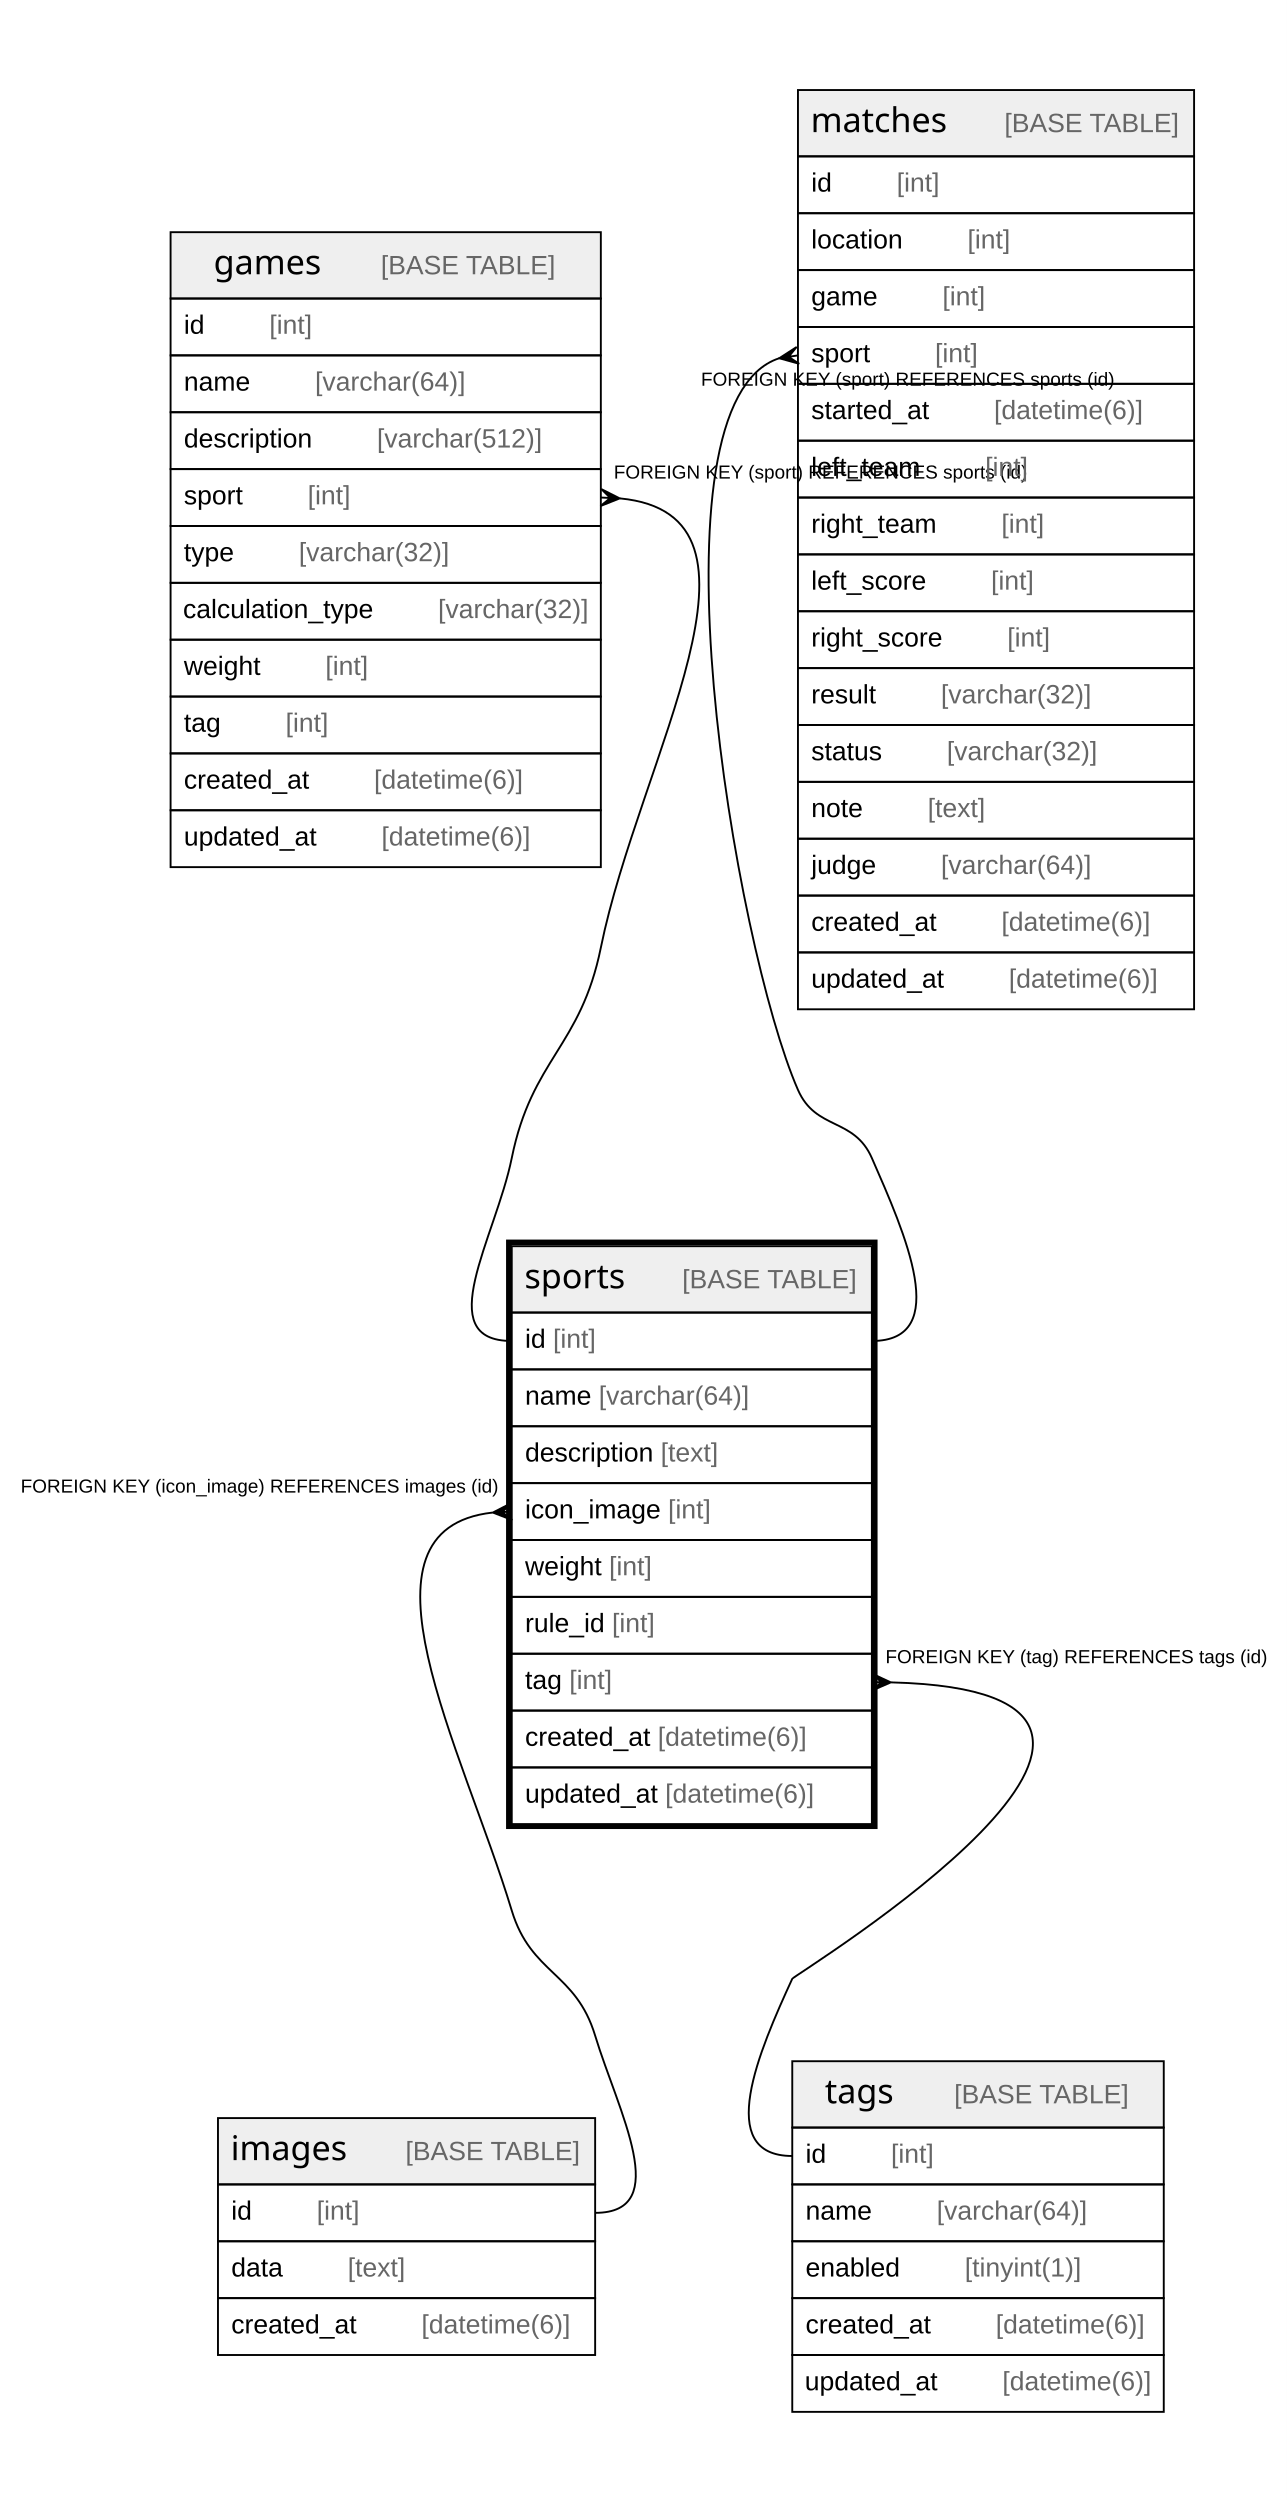
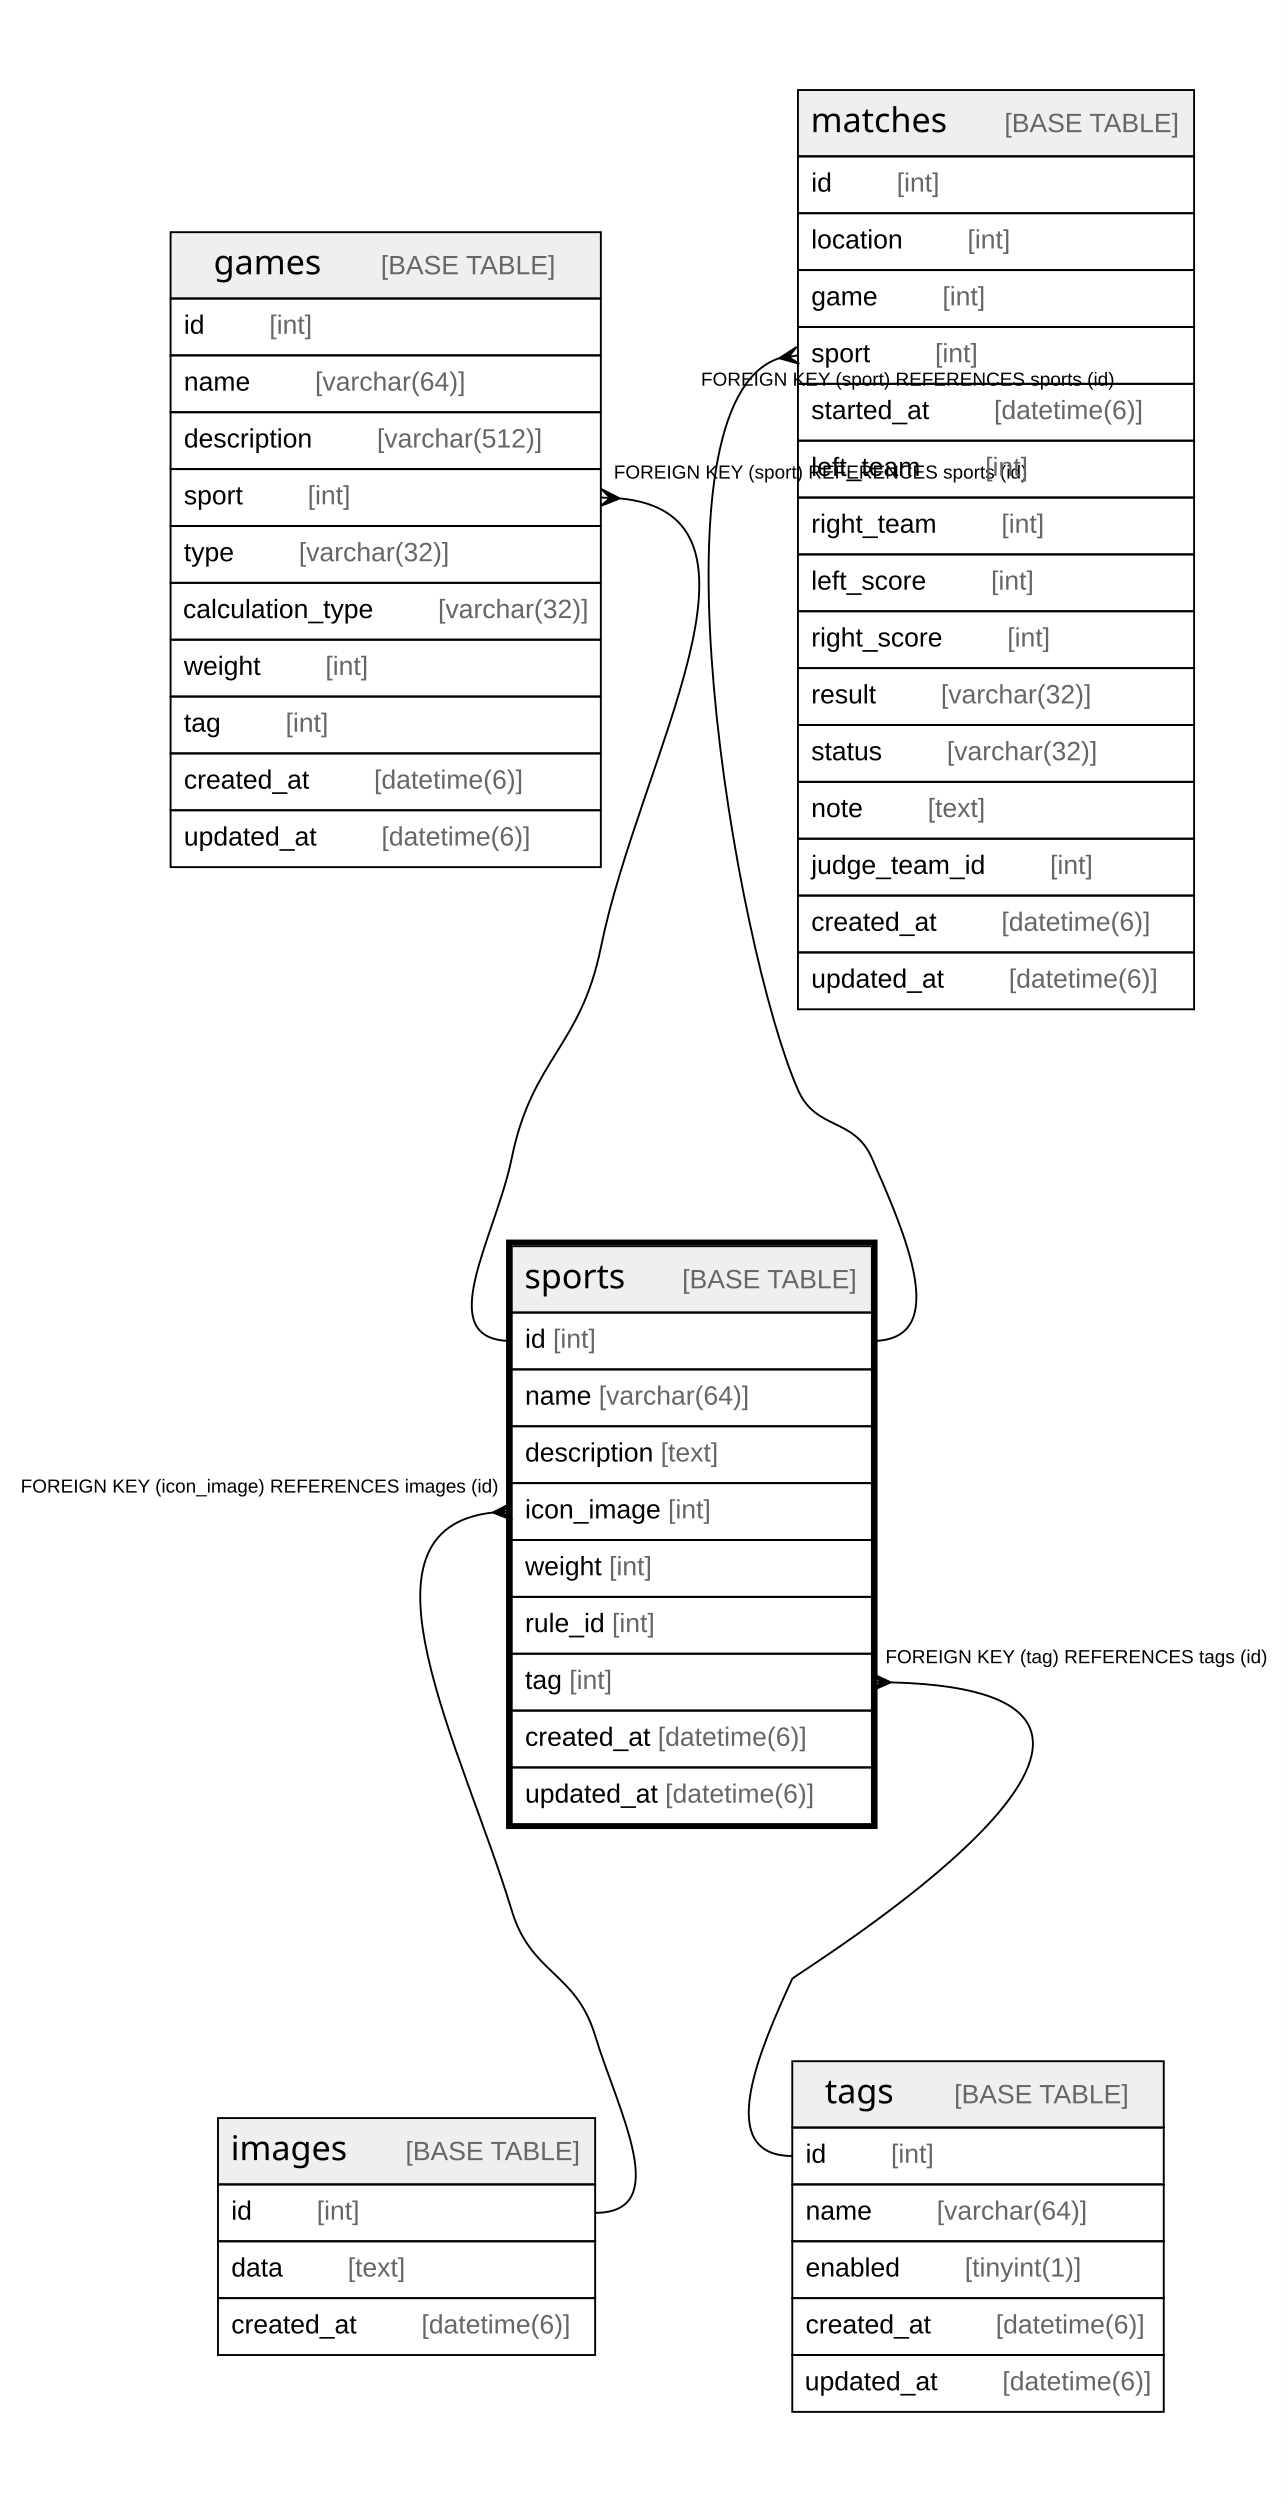
<svg xmlns="http://www.w3.org/2000/svg" width="679pt" height="1319pt" viewBox="0.00 0.00 679.00 1319.00">
  <g id="graph0" class="graph" transform="scale(1 1) rotate(0) translate(4 1315)">
    <polygon fill="#ffffff" stroke="transparent" points="-4,4 -4,-1315 675,-1315 675,4 -4,4" />
    <g id="node1" class="node">
      <polygon fill="#efefef" stroke="transparent" points="266,-622.5 266,-657.5 456,-657.5 456,-622.5 266,-622.5" />
      <polygon fill="none" stroke="#000000" points="266,-622.5 266,-657.5 456,-657.5 456,-622.5 266,-622.5" />
      <text text-anchor="start" x="272.713" y="-635.3" font-family="Arial Bold" font-size="18.00" fill="#000000">sports</text>
      <text text-anchor="start" x="321.719" y="-635.3" font-family="Arial" font-size="14.00" fill="#000000">    </text>
      <text text-anchor="start" x="355.924" y="-635.3" font-family="Arial" font-size="14.00" fill="#666666">[BASE TABLE]</text>
      <polygon fill="none" stroke="#000000" points="266,-592.5 266,-622.5 456,-622.5 456,-592.5 266,-592.5" />
      <text text-anchor="start" x="273" y="-603.9" font-family="Arial" font-size="14.00" fill="#000000">id </text>
      <text text-anchor="start" x="287.78" y="-603.9" font-family="Arial" font-size="14.00" fill="#666666">[int]</text>
      <polygon fill="none" stroke="#000000" points="266,-562.5 266,-592.5 456,-592.5 456,-562.5 266,-562.5" />
      <text text-anchor="start" x="273" y="-573.9" font-family="Arial" font-size="14.00" fill="#000000">name </text>
      <text text-anchor="start" x="311.899" y="-573.9" font-family="Arial" font-size="14.00" fill="#666666">[varchar(64)]</text>
      <polygon fill="none" stroke="#000000" points="266,-532.5 266,-562.5 456,-562.5 456,-532.5 266,-532.5" />
      <text text-anchor="start" x="273" y="-543.9" font-family="Arial" font-size="14.00" fill="#000000">description </text>
      <text text-anchor="start" x="344.568" y="-543.9" font-family="Arial" font-size="14.00" fill="#666666">[text]</text>
      <polygon fill="none" stroke="#000000" points="266,-502.5 266,-532.5 456,-532.5 456,-502.5 266,-502.5" />
      <text text-anchor="start" x="273" y="-513.9" font-family="Arial" font-size="14.00" fill="#000000">icon_image </text>
      <text text-anchor="start" x="348.46" y="-513.9" font-family="Arial" font-size="14.00" fill="#666666">[int]</text>
      <polygon fill="none" stroke="#000000" points="266,-472.5 266,-502.5 456,-502.5 456,-472.5 266,-472.5" />
      <text text-anchor="start" x="273" y="-483.9" font-family="Arial" font-size="14.00" fill="#000000">weight </text>
      <text text-anchor="start" x="317.342" y="-483.9" font-family="Arial" font-size="14.00" fill="#666666">[int]</text>
      <polygon fill="none" stroke="#000000" points="266,-442.5 266,-472.5 456,-472.5 456,-442.5 266,-442.5" />
      <text text-anchor="start" x="273" y="-453.9" font-family="Arial" font-size="14.00" fill="#000000">rule_id </text>
      <text text-anchor="start" x="318.895" y="-453.9" font-family="Arial" font-size="14.00" fill="#666666">[int]</text>
      <polygon fill="none" stroke="#000000" points="266,-412.5 266,-442.5 456,-442.5 456,-412.5 266,-412.5" />
      <text text-anchor="start" x="273" y="-423.9" font-family="Arial" font-size="14.00" fill="#000000">tag </text>
      <text text-anchor="start" x="296.346" y="-423.9" font-family="Arial" font-size="14.00" fill="#666666">[int]</text>
      <polygon fill="none" stroke="#000000" points="266,-382.5 266,-412.5 456,-412.5 456,-382.5 266,-382.5" />
      <text text-anchor="start" x="273" y="-393.9" font-family="Arial" font-size="14.00" fill="#000000">created_at </text>
      <text text-anchor="start" x="343.028" y="-393.9" font-family="Arial" font-size="14.00" fill="#666666">[datetime(6)]</text>
      <polygon fill="none" stroke="#000000" points="266,-352.5 266,-382.5 456,-382.5 456,-352.5 266,-352.5" />
      <text text-anchor="start" x="273" y="-363.9" font-family="Arial" font-size="14.00" fill="#000000">updated_at </text>
      <text text-anchor="start" x="346.933" y="-363.9" font-family="Arial" font-size="14.00" fill="#666666">[datetime(6)]</text>
      <polygon fill="none" stroke="#000000" stroke-width="3" points="264.5,-351.5 264.5,-659.5 457.5,-659.5 457.5,-351.5 264.5,-351.5" />
    </g>
    <g id="node4" class="node">
      <polygon fill="#efefef" stroke="transparent" points="111,-162.5 111,-197.5 310,-197.5 310,-162.5 111,-162.5" />
      <polygon fill="none" stroke="#000000" points="111,-162.5 111,-197.5 310,-197.5 310,-162.5 111,-162.5" />
      <text text-anchor="start" x="117.713" y="-175.3" font-family="Arial Bold" font-size="18.00" fill="#000000">images</text>
      <text text-anchor="start" x="175.719" y="-175.3" font-family="Arial" font-size="14.00" fill="#000000">    </text>
      <text text-anchor="start" x="209.923" y="-175.3" font-family="Arial" font-size="14.00" fill="#666666">[BASE TABLE]</text>
      <polygon fill="none" stroke="#000000" points="111,-132.5 111,-162.5 310,-162.5 310,-132.5 111,-132.5" />
      <text text-anchor="start" x="118" y="-143.9" font-family="Arial" font-size="14.00" fill="#000000">id    </text>
      <text text-anchor="start" x="163.094" y="-143.9" font-family="Arial" font-size="14.00" fill="#666666">[int]</text>
      <polygon fill="none" stroke="#000000" points="111,-102.5 111,-132.5 310,-132.5 310,-102.5 111,-102.5" />
      <text text-anchor="start" x="118" y="-113.9" font-family="Arial" font-size="14.00" fill="#000000">data    </text>
      <text text-anchor="start" x="179.443" y="-113.9" font-family="Arial" font-size="14.00" fill="#666666">[text]</text>
      <polygon fill="none" stroke="#000000" points="111,-72.5 111,-102.5 310,-102.5 310,-72.5 111,-72.5" />
      <text text-anchor="start" x="118" y="-83.9" font-family="Arial" font-size="14.00" fill="#000000">created_at    </text>
      <text text-anchor="start" x="218.342" y="-83.9" font-family="Arial" font-size="14.00" fill="#666666">[datetime(6)]</text>
    </g>
    <g id="edge3" class="edge">
      <path fill="none" stroke="#000000" d="M255.757,-516.955C177.575,-508.098 239.948,-393.044 266,-307 276.216,-273.258 299.784,-274.742 310,-241 322.042,-201.227 351.556,-147.5 310,-147.5" />
      <polygon fill="#000000" stroke="#000000" points="256.014,-516.969 265.761,-521.994 261.007,-517.235 266,-517.5 266,-517.5 266,-517.5 261.007,-517.235 266.239,-513.006 256.014,-516.969 256.014,-516.969" />
      <text text-anchor="start" x="6.888" y="-527.5" font-family="Arial" font-size="10.00" fill="#000000">FOREIGN KEY (icon_image) REFERENCES images (id)</text>
    </g>
    <g id="node5" class="node">
      <polygon fill="#efefef" stroke="transparent" points="414,-192.5 414,-227.5 610,-227.5 610,-192.5 414,-192.5" />
      <polygon fill="none" stroke="#000000" points="414,-192.5 414,-227.5 610,-227.5 610,-192.5 414,-192.5" />
      <text text-anchor="start" x="431.209" y="-205.3" font-family="Arial Bold" font-size="18.00" fill="#000000">tags</text>
      <text text-anchor="start" x="465.223" y="-205.3" font-family="Arial" font-size="14.00" fill="#000000">    </text>
      <text text-anchor="start" x="499.428" y="-205.3" font-family="Arial" font-size="14.00" fill="#666666">[BASE TABLE]</text>
      <polygon fill="none" stroke="#000000" points="414,-162.5 414,-192.5 610,-192.5 610,-162.5 414,-162.5" />
      <text text-anchor="start" x="421" y="-173.9" font-family="Arial" font-size="14.00" fill="#000000">id    </text>
      <text text-anchor="start" x="466.094" y="-173.9" font-family="Arial" font-size="14.00" fill="#666666">[int]</text>
      <polygon fill="none" stroke="#000000" points="414,-132.5 414,-162.5 610,-162.5 610,-132.5 414,-132.5" />
      <text text-anchor="start" x="421" y="-143.9" font-family="Arial" font-size="14.00" fill="#000000">name    </text>
      <text text-anchor="start" x="490.213" y="-143.9" font-family="Arial" font-size="14.00" fill="#666666">[varchar(64)]</text>
      <polygon fill="none" stroke="#000000" points="414,-102.5 414,-132.5 610,-132.5 610,-102.5 414,-102.5" />
      <text text-anchor="start" x="421" y="-113.9" font-family="Arial" font-size="14.00" fill="#000000">enabled    </text>
      <text text-anchor="start" x="505.007" y="-113.9" font-family="Arial" font-size="14.00" fill="#666666">[tinyint(1)]</text>
      <polygon fill="none" stroke="#000000" points="414,-72.5 414,-102.5 610,-102.5 610,-72.5 414,-72.5" />
      <text text-anchor="start" x="421" y="-83.9" font-family="Arial" font-size="14.00" fill="#000000">created_at    </text>
      <text text-anchor="start" x="521.342" y="-83.9" font-family="Arial" font-size="14.00" fill="#666666">[datetime(6)]</text>
      <polygon fill="none" stroke="#000000" points="414,-42.5 414,-72.5 610,-72.5 610,-42.5 414,-42.5" />
      <text text-anchor="start" x="420.595" y="-53.9" font-family="Arial" font-size="14.00" fill="#000000">updated_at    </text>
      <text text-anchor="start" x="524.841" y="-53.9" font-family="Arial" font-size="14.00" fill="#666666">[datetime(6)]</text>
    </g>
    <g id="edge4" class="edge">
      <path fill="none" stroke="#000000" d="M466.214,-427.374C660.402,-422.418 414.99,-273.153 414,-271 396.636,-233.246 372.444,-177.5 414,-177.5" />
      <polygon fill="#000000" stroke="#000000" points="465.999,-427.376 455.944,-423 461,-427.438 456,-427.5 456,-427.5 456,-427.5 461,-427.438 456.056,-432 465.999,-427.376 465.999,-427.376" />
      <text text-anchor="start" x="463.163" y="-437.5" font-family="Arial" font-size="10.00" fill="#000000">FOREIGN KEY (tag) REFERENCES tags (id)</text>
    </g>
    <g id="node2" class="node">
      <polygon fill="#efefef" stroke="transparent" points="86,-1157.5 86,-1192.5 313,-1192.5 313,-1157.5 86,-1157.5" />
      <polygon fill="none" stroke="#000000" points="86,-1157.5 86,-1192.5 313,-1192.5 313,-1157.5 86,-1157.5" />
      <text text-anchor="start" x="108.711" y="-1170.3" font-family="Arial Bold" font-size="18.00" fill="#000000">games</text>
      <text text-anchor="start" x="162.721" y="-1170.3" font-family="Arial" font-size="14.00" fill="#000000">    </text>
      <text text-anchor="start" x="196.926" y="-1170.3" font-family="Arial" font-size="14.00" fill="#666666">[BASE TABLE]</text>
      <polygon fill="none" stroke="#000000" points="86,-1127.5 86,-1157.5 313,-1157.5 313,-1127.5 86,-1127.5" />
      <text text-anchor="start" x="93" y="-1138.9" font-family="Arial" font-size="14.00" fill="#000000">id    </text>
      <text text-anchor="start" x="138.094" y="-1138.9" font-family="Arial" font-size="14.00" fill="#666666">[int]</text>
      <polygon fill="none" stroke="#000000" points="86,-1097.5 86,-1127.5 313,-1127.5 313,-1097.5 86,-1097.5" />
      <text text-anchor="start" x="93" y="-1108.9" font-family="Arial" font-size="14.00" fill="#000000">name    </text>
      <text text-anchor="start" x="162.213" y="-1108.9" font-family="Arial" font-size="14.00" fill="#666666">[varchar(64)]</text>
      <polygon fill="none" stroke="#000000" points="86,-1067.5 86,-1097.5 313,-1097.5 313,-1067.5 86,-1067.5" />
      <text text-anchor="start" x="93" y="-1078.9" font-family="Arial" font-size="14.00" fill="#000000">description    </text>
      <text text-anchor="start" x="194.882" y="-1078.9" font-family="Arial" font-size="14.00" fill="#666666">[varchar(512)]</text>
      <polygon fill="none" stroke="#000000" points="86,-1037.5 86,-1067.5 313,-1067.5 313,-1037.5 86,-1037.5" />
      <text text-anchor="start" x="93" y="-1048.9" font-family="Arial" font-size="14.00" fill="#000000">sport    </text>
      <text text-anchor="start" x="158.321" y="-1048.9" font-family="Arial" font-size="14.00" fill="#666666">[int]</text>
      <polygon fill="none" stroke="#000000" points="86,-1007.5 86,-1037.5 313,-1037.5 313,-1007.5 86,-1007.5" />
      <text text-anchor="start" x="93" y="-1018.9" font-family="Arial" font-size="14.00" fill="#000000">type    </text>
      <text text-anchor="start" x="153.661" y="-1018.9" font-family="Arial" font-size="14.00" fill="#666666">[varchar(32)]</text>
      <polygon fill="none" stroke="#000000" points="86,-977.5 86,-1007.5 313,-1007.5 313,-977.5 86,-977.5" />
      <text text-anchor="start" x="92.548" y="-988.9" font-family="Arial" font-size="14.00" fill="#000000">calculation_type    </text>
      <text text-anchor="start" x="227.115" y="-988.9" font-family="Arial" font-size="14.00" fill="#666666">[varchar(32)]</text>
      <polygon fill="none" stroke="#000000" points="86,-947.5 86,-977.5 313,-977.5 313,-947.5 86,-947.5" />
      <text text-anchor="start" x="93" y="-958.9" font-family="Arial" font-size="14.00" fill="#000000">weight    </text>
      <text text-anchor="start" x="167.656" y="-958.9" font-family="Arial" font-size="14.00" fill="#666666">[int]</text>
      <polygon fill="none" stroke="#000000" points="86,-917.5 86,-947.5 313,-947.5 313,-917.5 86,-917.5" />
      <text text-anchor="start" x="93" y="-928.9" font-family="Arial" font-size="14.00" fill="#000000">tag    </text>
      <text text-anchor="start" x="146.661" y="-928.9" font-family="Arial" font-size="14.00" fill="#666666">[int]</text>
      <polygon fill="none" stroke="#000000" points="86,-887.5 86,-917.5 313,-917.5 313,-887.5 86,-887.5" />
      <text text-anchor="start" x="93" y="-898.9" font-family="Arial" font-size="14.00" fill="#000000">created_at    </text>
      <text text-anchor="start" x="193.342" y="-898.9" font-family="Arial" font-size="14.00" fill="#666666">[datetime(6)]</text>
      <polygon fill="none" stroke="#000000" points="86,-857.5 86,-887.5 313,-887.5 313,-857.5 86,-857.5" />
      <text text-anchor="start" x="93" y="-868.9" font-family="Arial" font-size="14.00" fill="#000000">updated_at    </text>
      <text text-anchor="start" x="197.247" y="-868.9" font-family="Arial" font-size="14.00" fill="#666666">[datetime(6)]</text>
    </g>
    <g id="edge1" class="edge">
      <path fill="none" stroke="#000000" d="M323.167,-1052.037C412.849,-1043.372 333.281,-914.91 313,-815 302.342,-762.497 276.658,-756.503 266,-704 257.468,-661.968 223.111,-607.5 266,-607.5" />
      <polygon fill="#000000" stroke="#000000" points="322.99,-1052.045 312.795,-1048.005 317.995,-1052.272 313,-1052.5 313,-1052.5 313,-1052.5 317.995,-1052.272 313.205,-1056.995 322.99,-1052.045 322.99,-1052.045" />
      <text text-anchor="start" x="319.834" y="-1062.5" font-family="Arial" font-size="10.00" fill="#000000">FOREIGN KEY (sport) REFERENCES sports (id)</text>
    </g>
    <g id="node3" class="node">
      <polygon fill="#efefef" stroke="transparent" points="417,-1232.5 417,-1267.5 626,-1267.5 626,-1232.5 417,-1232.5" />
      <polygon fill="none" stroke="#000000" points="417,-1232.5 417,-1267.5 626,-1267.5 626,-1232.5 417,-1232.5" />
      <text text-anchor="start" x="423.709" y="-1245.3" font-family="Arial Bold" font-size="18.00" fill="#000000">matches</text>
      <text text-anchor="start" x="491.723" y="-1245.3" font-family="Arial" font-size="14.00" fill="#000000">    </text>
      <text text-anchor="start" x="525.927" y="-1245.3" font-family="Arial" font-size="14.00" fill="#666666">[BASE TABLE]</text>
      <polygon fill="none" stroke="#000000" points="417,-1202.5 417,-1232.5 626,-1232.5 626,-1202.5 417,-1202.5" />
      <text text-anchor="start" x="424" y="-1213.9" font-family="Arial" font-size="14.00" fill="#000000">id    </text>
      <text text-anchor="start" x="469.094" y="-1213.9" font-family="Arial" font-size="14.00" fill="#666666">[int]</text>
      <polygon fill="none" stroke="#000000" points="417,-1172.5 417,-1202.5 626,-1202.5 626,-1172.5 417,-1172.5" />
      <text text-anchor="start" x="424" y="-1183.9" font-family="Arial" font-size="14.00" fill="#000000">location    </text>
      <text text-anchor="start" x="506.439" y="-1183.9" font-family="Arial" font-size="14.00" fill="#666666">[int]</text>
      <polygon fill="none" stroke="#000000" points="417,-1142.5 417,-1172.5 626,-1172.5 626,-1142.5 417,-1142.5" />
      <text text-anchor="start" x="424" y="-1153.9" font-family="Arial" font-size="14.00" fill="#000000">game    </text>
      <text text-anchor="start" x="493.213" y="-1153.9" font-family="Arial" font-size="14.00" fill="#666666">[int]</text>
      <polygon fill="none" stroke="#000000" points="417,-1112.5 417,-1142.5 626,-1142.5 626,-1112.5 417,-1112.5" />
      <text text-anchor="start" x="424" y="-1123.9" font-family="Arial" font-size="14.00" fill="#000000">sport    </text>
      <text text-anchor="start" x="489.321" y="-1123.9" font-family="Arial" font-size="14.00" fill="#666666">[int]</text>
      <polygon fill="none" stroke="#000000" points="417,-1082.5 417,-1112.5 626,-1112.5 626,-1082.5 417,-1082.5" />
      <text text-anchor="start" x="424" y="-1093.9" font-family="Arial" font-size="14.00" fill="#000000">started_at    </text>
      <text text-anchor="start" x="520.45" y="-1093.9" font-family="Arial" font-size="14.00" fill="#666666">[datetime(6)]</text>
      <polygon fill="none" stroke="#000000" points="417,-1052.5 417,-1082.5 626,-1082.5 626,-1052.5 417,-1052.5" />
      <text text-anchor="start" x="424" y="-1063.9" font-family="Arial" font-size="14.00" fill="#000000">left_team    </text>
      <text text-anchor="start" x="515.774" y="-1063.9" font-family="Arial" font-size="14.00" fill="#666666">[int]</text>
      <polygon fill="none" stroke="#000000" points="417,-1022.5 417,-1052.5 626,-1052.5 626,-1022.5 417,-1022.5" />
      <text text-anchor="start" x="424" y="-1033.9" font-family="Arial" font-size="14.00" fill="#000000">right_team    </text>
      <text text-anchor="start" x="524.327" y="-1033.9" font-family="Arial" font-size="14.00" fill="#666666">[int]</text>
      <polygon fill="none" stroke="#000000" points="417,-992.5 417,-1022.5 626,-1022.5 626,-992.5 417,-992.5" />
      <text text-anchor="start" x="424" y="-1003.9" font-family="Arial" font-size="14.00" fill="#000000">left_score    </text>
      <text text-anchor="start" x="518.884" y="-1003.9" font-family="Arial" font-size="14.00" fill="#666666">[int]</text>
      <polygon fill="none" stroke="#000000" points="417,-962.5 417,-992.5 626,-992.5 626,-962.5 417,-962.5" />
      <text text-anchor="start" x="424" y="-973.9" font-family="Arial" font-size="14.00" fill="#000000">right_score    </text>
      <text text-anchor="start" x="527.436" y="-973.9" font-family="Arial" font-size="14.00" fill="#666666">[int]</text>
      <polygon fill="none" stroke="#000000" points="417,-932.5 417,-962.5 626,-962.5 626,-932.5 417,-932.5" />
      <text text-anchor="start" x="424" y="-943.9" font-family="Arial" font-size="14.00" fill="#000000">result    </text>
      <text text-anchor="start" x="492.428" y="-943.9" font-family="Arial" font-size="14.00" fill="#666666">[varchar(32)]</text>
      <polygon fill="none" stroke="#000000" points="417,-902.5 417,-932.5 626,-932.5 626,-902.5 417,-902.5" />
      <text text-anchor="start" x="424" y="-913.9" font-family="Arial" font-size="14.00" fill="#000000">status    </text>
      <text text-anchor="start" x="495.551" y="-913.9" font-family="Arial" font-size="14.00" fill="#666666">[varchar(32)]</text>
      <polygon fill="none" stroke="#000000" points="417,-872.5 417,-902.5 626,-902.5 626,-872.5 417,-872.5" />
      <text text-anchor="start" x="424" y="-883.9" font-family="Arial" font-size="14.00" fill="#000000">note    </text>
      <text text-anchor="start" x="485.443" y="-883.9" font-family="Arial" font-size="14.00" fill="#666666">[text]</text>
      <polygon fill="none" stroke="#000000" points="417,-842.5 417,-872.5 626,-872.5 626,-842.5 417,-842.5" />
-       <text text-anchor="start" x="424" y="-853.9" font-family="Arial" font-size="14.00" fill="#000000">judge    </text>
-       <text text-anchor="start" x="492.442" y="-853.9" font-family="Arial" font-size="14.00" fill="#666666">[varchar(64)]</text>
+       <text text-anchor="start" x="424" y="-853.9" font-family="Arial" font-size="14.00" fill="#000000">judge_team_id    </text>
+       <text text-anchor="start" x="550.013" y="-853.9" font-family="Arial" font-size="14.00" fill="#666666">[int]</text>
      <polygon fill="none" stroke="#000000" points="417,-812.5 417,-842.5 626,-842.5 626,-812.5 417,-812.5" />
      <text text-anchor="start" x="424" y="-823.9" font-family="Arial" font-size="14.00" fill="#000000">created_at    </text>
      <text text-anchor="start" x="524.342" y="-823.9" font-family="Arial" font-size="14.00" fill="#666666">[datetime(6)]</text>
      <polygon fill="none" stroke="#000000" points="417,-782.5 417,-812.5 626,-812.5 626,-782.5 417,-782.5" />
      <text text-anchor="start" x="424" y="-793.9" font-family="Arial" font-size="14.00" fill="#000000">updated_at    </text>
      <text text-anchor="start" x="528.247" y="-793.9" font-family="Arial" font-size="14.00" fill="#666666">[datetime(6)]</text>
    </g>
    <g id="edge2" class="edge">
      <path fill="none" stroke="#000000" d="M407.089,-1125.98C335.091,-1102.57 383.88,-815.646 417,-740 426.461,-718.391 446.539,-725.609 456,-704 473.202,-664.712 498.889,-607.5 456,-607.5" />
      <polygon fill="#000000" stroke="#000000" points="407.116,-1125.984 416.318,-1131.948 412.058,-1126.742 417,-1127.5 417,-1127.5 417,-1127.5 412.058,-1126.742 417.682,-1123.052 407.116,-1125.984 407.116,-1125.984" />
      <text text-anchor="start" x="365.834" y="-1111.5" font-family="Arial" font-size="10.00" fill="#000000">FOREIGN KEY (sport) REFERENCES sports (id)</text>
    </g>
  </g>
</svg>
